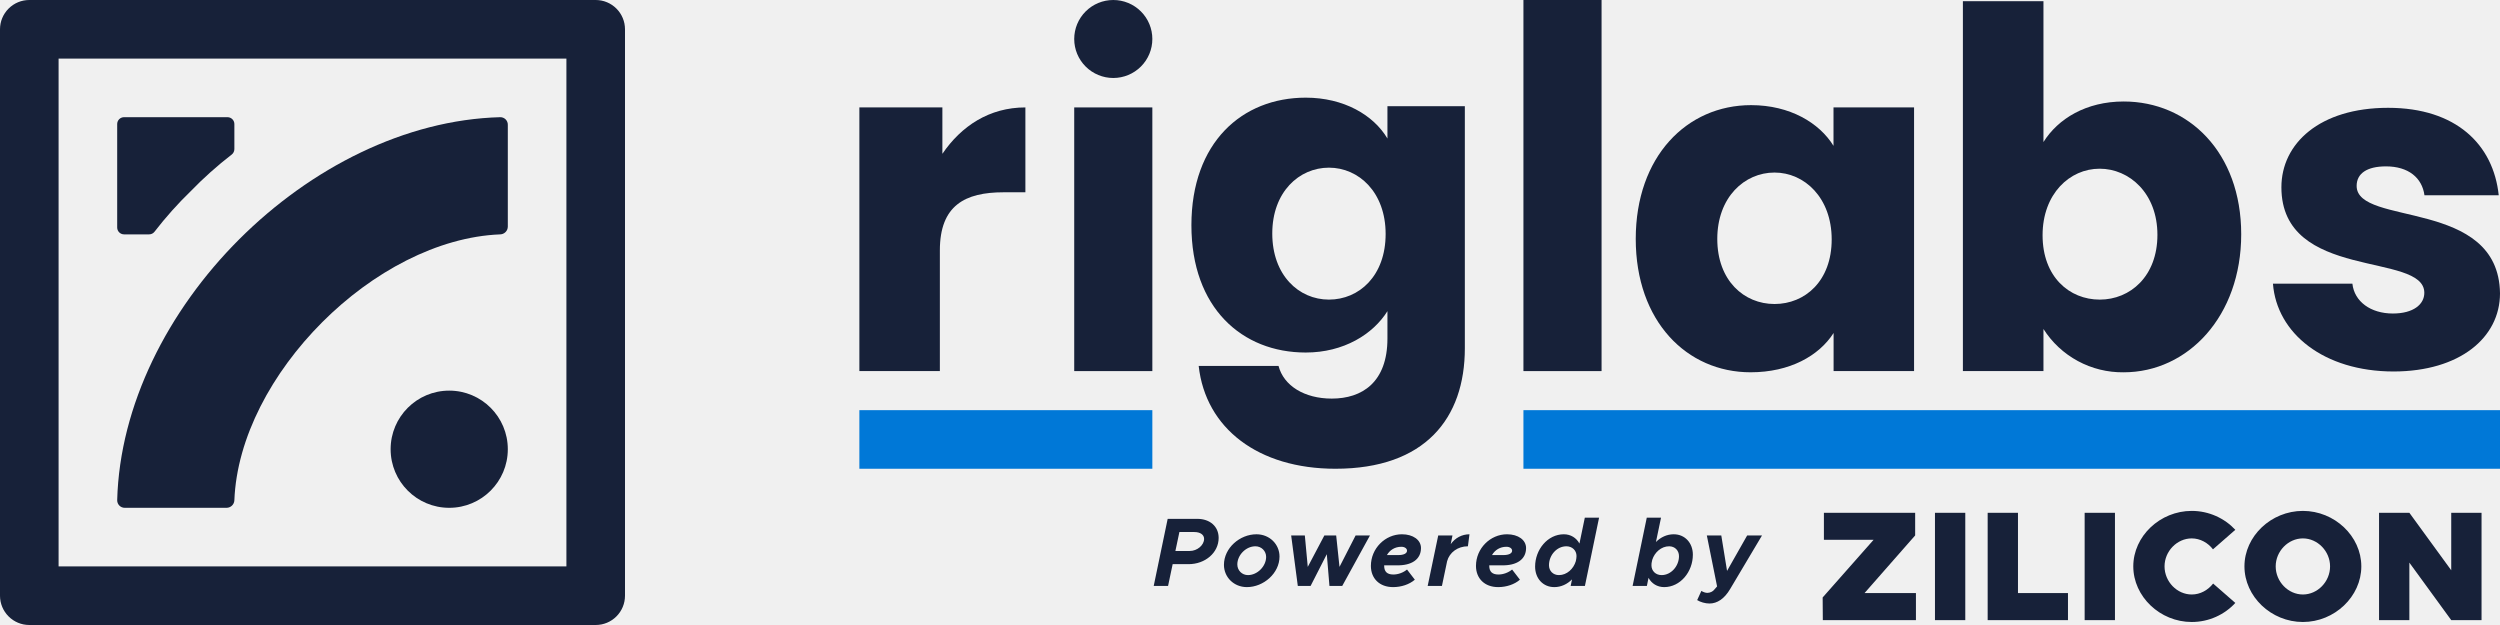
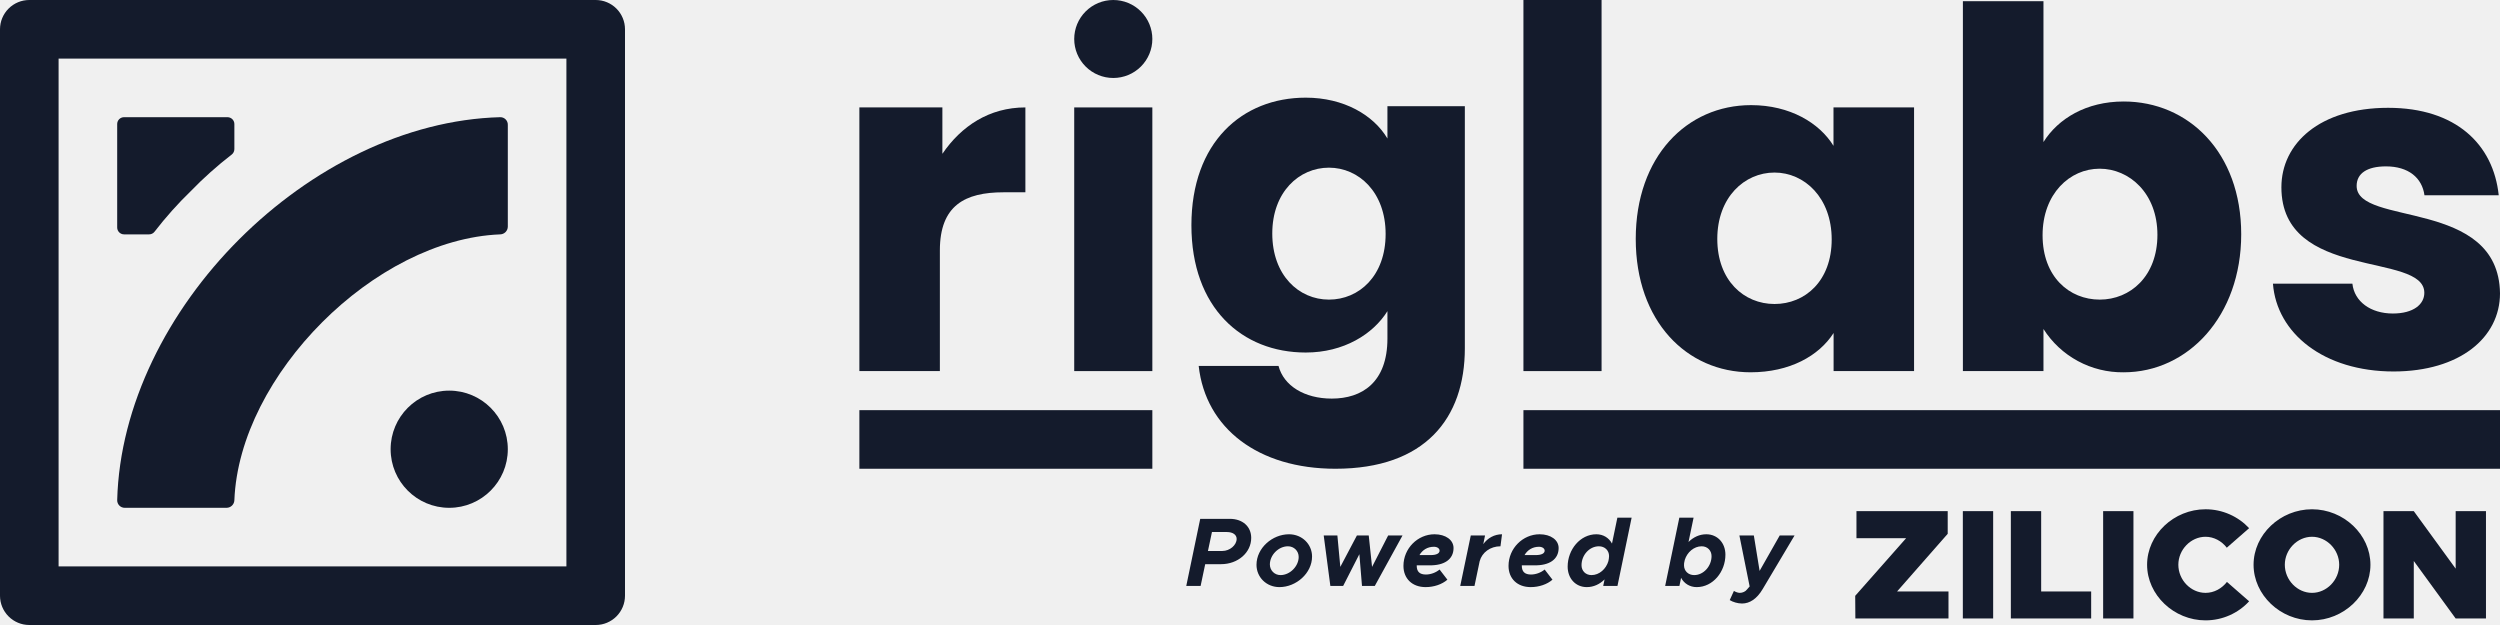
- <svg xmlns="http://www.w3.org/2000/svg" width="256" height="64" viewBox="0 0 256 64" fill="none">
-   <g clip-path="url(#clip0_426_4053)">
-     <path fill-rule="evenodd" clip-rule="evenodd" d="M61 0H3C2.204 0 1.441 0.316 0.879 0.879C0.316 1.441 0 2.204 0 3L0 61C0 61.796 0.316 62.559 0.879 63.121C1.441 63.684 2.204 64 3 64H61C61.796 64 62.559 63.684 63.121 63.121C63.684 62.559 64 61.796 64 61V3C64 2.204 63.684 1.441 63.121 0.879C62.559 0.316 61.796 0 61 0ZM58 58H6V6H58V58Z" fill="#172139" />
-     <path d="M46 52C49.314 52 52 49.314 52 46C52 42.686 49.314 40 46 40C42.686 40 40 42.686 40 46C40 49.314 42.686 52 46 52Z" fill="#172139" />
-     <path fill-rule="evenodd" clip-rule="evenodd" d="M24 12.71V15.269C23.999 15.378 23.974 15.485 23.925 15.583C23.877 15.681 23.806 15.767 23.72 15.833C22.242 16.973 20.849 18.217 19.55 19.557C18.21 20.855 16.965 22.248 15.825 23.725C15.76 23.811 15.675 23.881 15.578 23.929C15.48 23.977 15.373 24.001 15.265 24H12.705C12.518 24 12.339 23.926 12.207 23.794C12.074 23.661 12 23.482 12 23.295V12.71C11.999 12.617 12.016 12.524 12.051 12.438C12.086 12.351 12.138 12.273 12.203 12.207C12.269 12.141 12.347 12.088 12.433 12.053C12.519 12.017 12.612 11.999 12.705 12H23.295C23.388 12 23.48 12.018 23.566 12.054C23.652 12.09 23.73 12.142 23.795 12.208C23.861 12.274 23.913 12.352 23.948 12.438C23.983 12.525 24.001 12.617 24 12.71Z" fill="#172139" />
-     <path d="M52 12.78V23.205C51.999 23.414 51.916 23.614 51.769 23.762C51.623 23.911 51.424 23.996 51.215 24C44.815 24.255 38.13 27.85 32.99 33C27.85 38.15 24.25 44.815 24 51.22C23.994 51.428 23.907 51.626 23.757 51.771C23.608 51.917 23.408 51.999 23.2 52H12.775C12.673 52.001 12.571 51.981 12.476 51.942C12.382 51.903 12.296 51.845 12.224 51.773C12.152 51.7 12.095 51.614 12.056 51.519C12.018 51.424 11.999 51.322 12 51.22C12.255 41.5 17.185 31.805 24.5 24.5C31.815 17.195 41.5 12.26 51.22 12C51.323 11.998 51.425 12.017 51.521 12.055C51.616 12.094 51.703 12.151 51.776 12.224C51.849 12.297 51.906 12.383 51.945 12.479C51.983 12.575 52.002 12.677 52 12.78Z" fill="#172139" />
-     <path d="M156 42H256V48H156V42Z" fill="#0078D7" />
-     <path d="M88 42H118V48H88V42Z" fill="#0078D7" />
-     <path d="M256 30.03C255.855 20.25 241.32 23.214 241.32 19.036C241.32 17.767 242.375 17.037 244.32 17.037C246.63 17.037 248.025 18.212 248.265 19.996H255.87C255.325 14.803 251.5 11.04 244.545 11.04C237.515 11.04 233.615 14.709 233.615 19.176C233.615 28.811 248.25 25.757 248.25 29.985C248.25 31.159 247.145 32.104 245.025 32.104C242.76 32.104 241.08 30.88 240.885 29.046H232.75C233.135 34.123 237.95 38.041 245.12 38.041C251.86 38.026 256 34.592 256 30.03Z" fill="#172139" />
-     <path d="M209.25 14.545V0.125H201V38H209.25V33.689C210.123 35.065 211.337 36.196 212.776 36.972C214.214 37.749 215.829 38.146 217.465 38.124C224.04 38.124 229.5 32.381 229.5 23.988C229.5 15.594 224.09 10.393 217.465 10.393C213.625 10.393 210.74 12.158 209.25 14.545ZM220.92 24.047C220.92 28.294 218.135 30.68 215.015 30.68C211.895 30.68 209.16 28.343 209.16 24.092C209.16 19.841 211.945 17.275 215 17.275C218.055 17.275 220.92 19.796 220.92 24.047Z" fill="#172139" />
-     <path d="M167.5 24.467C167.5 32.902 172.73 38.122 179.26 38.122C183.26 38.122 186.26 36.445 187.76 34.099V38H196V11H187.75V14.934C186.31 12.588 183.29 10.766 179.31 10.766C172.73 10.766 167.5 16.032 167.5 24.467ZM187.565 24.517C187.565 28.779 184.83 31.13 181.71 31.13C178.59 31.13 175.85 28.734 175.85 24.467C175.85 20.199 178.635 17.669 181.71 17.669C184.785 17.669 187.565 20.254 187.565 24.517Z" fill="#172139" />
-     <path d="M156 38H164V0H156V38Z" fill="#172139" />
-     <path d="M122 23.064C122 31.532 127.186 36.099 133.707 36.099C137.608 36.099 140.598 34.219 142.074 31.863V34.655C142.074 39.167 139.463 40.816 136.373 40.816C133.562 40.816 131.447 39.493 130.922 37.472H122.745C123.455 43.874 128.851 48 136.748 48C145.929 48 150 42.836 150 35.663V10.877H142.074V14.186C140.648 11.78 137.608 10 133.707 10C127.186 10 122 14.592 122 23.064ZM141.889 23.962C141.889 28.243 139.178 30.679 136.083 30.679C132.987 30.679 130.281 28.173 130.281 23.912C130.281 19.65 133.037 17.169 136.083 17.169C139.128 17.169 141.889 19.675 141.889 23.962Z" fill="#172139" />
-     <path d="M118 3.993C118 5.052 117.579 6.068 116.828 6.816C116.078 7.565 115.061 7.986 114 7.986C112.939 7.986 111.922 7.565 111.172 6.816C110.421 6.068 110 5.052 110 3.993C110 2.934 110.421 1.918 111.172 1.169C111.922 0.421 112.939 0 114 0C115.061 0 116.078 0.421 116.828 1.169C117.579 1.918 118 2.934 118 3.993Z" fill="#172139" />
-     <path d="M110 38H118V11H110V38Z" fill="#172139" />
-     <path d="M96.242 25.64C96.242 21.03 98.818 19.69 102.764 19.69H105V11C101.291 11 98.427 12.92 96.5 15.75V11H88V38H96.242V25.64Z" fill="#172139" />
-     <path d="M118.14 60L119.57 53.13H122.6C123.91 53.13 124.79 53.92 124.79 55.08C124.79 56.6 123.41 57.77 121.71 57.77H120.08L119.61 60H118.14ZM120.36 56.42H121.83C122.6 56.42 123.3 55.82 123.3 55.18C123.3 54.76 122.91 54.48 122.3 54.48H120.77L120.36 56.42ZM127.682 60.12C126.342 60.12 125.332 59.1 125.332 57.84C125.332 56.12 126.952 54.71 128.662 54.71C130.002 54.71 131.022 55.73 131.022 56.99C131.022 58.7 129.392 60.12 127.682 60.12ZM127.792 58.89C128.762 58.89 129.652 57.98 129.652 57.03C129.652 56.42 129.172 55.94 128.552 55.94C127.582 55.94 126.702 56.84 126.702 57.8C126.702 58.41 127.182 58.89 127.792 58.89ZM132.895 60L132.215 54.83H133.615L133.915 58.05L135.615 54.83H136.825L137.165 58.05L138.815 54.83H140.285L137.445 60H136.135L135.865 56.75L134.205 60H132.895ZM142.989 57.89H141.739V57.94C141.739 58.55 142.059 58.83 142.679 58.83C143.169 58.83 143.689 58.64 144.079 58.32L144.879 59.36C144.329 59.84 143.499 60.12 142.649 60.12C141.269 60.12 140.379 59.24 140.379 57.95C140.379 56.16 141.839 54.71 143.559 54.71C144.699 54.71 145.509 55.29 145.509 56.12C145.509 57.27 144.569 57.93 142.989 57.89ZM143.499 55.99C142.839 55.99 142.319 56.32 142.019 56.84H143.179C143.749 56.84 144.079 56.67 144.079 56.39C144.079 56.16 143.839 55.99 143.499 55.99ZM148.554 55.72C149.004 55.09 149.694 54.71 150.474 54.71L150.314 55.94C149.274 55.94 148.424 56.57 148.184 57.47L147.654 60H146.194L147.274 54.83H148.734L148.554 55.72ZM153.75 57.89H152.5V57.94C152.5 58.55 152.82 58.83 153.44 58.83C153.93 58.83 154.45 58.64 154.84 58.32L155.64 59.36C155.09 59.84 154.26 60.12 153.41 60.12C152.03 60.12 151.14 59.24 151.14 57.95C151.14 56.16 152.6 54.71 154.32 54.71C155.46 54.71 156.27 55.29 156.27 56.12C156.27 57.27 155.33 57.93 153.75 57.89ZM154.26 55.99C153.6 55.99 153.08 56.32 152.78 56.84H153.94C154.51 56.84 154.84 56.67 154.84 56.39C154.84 56.16 154.6 55.99 154.26 55.99ZM162.285 53.01H163.745L162.295 60H160.835L160.975 59.33C160.485 59.82 159.855 60.12 159.155 60.12C158.005 60.12 157.195 59.23 157.195 58.02C157.195 56.28 158.475 54.71 160.135 54.71C160.845 54.71 161.425 55.08 161.735 55.66L162.285 53.01ZM159.635 58.89C160.445 58.89 161.135 58.25 161.365 57.46L161.415 57.19C161.425 57.11 161.435 57.02 161.435 56.94C161.435 56.36 160.995 55.94 160.395 55.94C159.425 55.94 158.615 56.84 158.615 57.88C158.615 58.46 159.035 58.89 159.635 58.89ZM171.389 54.71C172.539 54.71 173.349 55.6 173.349 56.8C173.349 58.55 172.069 60.12 170.409 60.12C169.699 60.12 169.119 59.75 168.809 59.17L168.639 60H167.179L168.629 53.01H170.089L169.569 55.5C170.059 55.01 170.689 54.71 171.389 54.71ZM170.149 58.89C171.119 58.89 171.929 57.97 171.929 56.95C171.929 56.37 171.509 55.94 170.919 55.94C170.119 55.94 169.429 56.56 169.189 57.33L169.119 57.67C169.109 57.75 169.109 57.82 169.109 57.89C169.109 58.47 169.549 58.89 170.149 58.89ZM175.05 61.8C174.61 61.8 174.11 61.65 173.79 61.45L174.22 60.51C174.43 60.64 174.66 60.71 174.83 60.71C175.1 60.71 175.41 60.57 175.55 60.37L175.83 60.05L174.78 54.83H176.26L176.85 58.46L178.91 54.83H180.43L177.17 60.31C176.57 61.33 175.83 61.8 175.05 61.8Z" fill="#172139" />
-     <path d="M186.656 63.5L186.64 61.18L191.856 55.276H186.768V52.508H196.112V54.828L190.928 60.732H196.192V63.5H186.656ZM198.141 63.5V52.508H201.245V63.5H198.141ZM206.641 60.732H211.761V63.5H203.537V52.508H206.641V60.732ZM213.468 63.5V52.508H216.572V63.5H213.468ZM224.433 63.692C221.185 63.692 218.449 61.084 218.449 57.996C218.449 54.908 221.185 52.316 224.433 52.316C226.193 52.316 227.793 53.068 228.897 54.252L226.609 56.252C226.097 55.58 225.297 55.132 224.433 55.132C222.929 55.132 221.649 56.444 221.649 57.996C221.649 59.564 222.929 60.876 224.433 60.876C225.313 60.876 226.097 60.428 226.625 59.756L228.897 61.74C227.793 62.94 226.193 63.692 224.433 63.692ZM235.815 63.692C232.567 63.692 229.831 61.084 229.831 57.996C229.831 54.908 232.567 52.316 235.815 52.316C239.063 52.316 241.799 54.908 241.799 57.996C241.799 61.084 239.063 63.692 235.815 63.692ZM235.815 60.876C237.319 60.876 238.599 59.564 238.599 57.996C238.599 56.444 237.319 55.132 235.815 55.132C234.311 55.132 233.031 56.444 233.031 57.996C233.031 59.564 234.311 60.876 235.815 60.876ZM243.614 63.5V52.508H246.718L251.006 58.396V52.508H254.11V63.5H251.006L246.718 57.612V63.5H243.614Z" fill="#172139" />
-   </g>
-   <defs>
-     <clipPath id="clip0_426_4053">
-       <rect width="256" height="64" fill="white" />
-     </clipPath>
-   </defs>
+ <svg xmlns="http://www.w3.org/2000/svg" width="192" height="48" viewBox="0 0 192 48" fill="none">
+   <path fill-rule="evenodd" clip-rule="evenodd" d="M45.75 0H2.25C1.653 0 1.081 0.237 0.659 0.659C0.237 1.081 0 1.653 0 2.25L0 45.75C0 46.347 0.237 46.919 0.659 47.341C1.081 47.763 1.653 48 2.25 48H45.75C46.347 48 46.919 47.763 47.341 47.341C47.763 46.919 48 46.347 48 45.75V2.25C48 1.653 47.763 1.081 47.341 0.659C46.919 0.237 46.347 0 45.75 0ZM43.5 43.5H4.5V4.5H43.5V43.5Z" fill="#141B2C" />
+   <path d="M34.5 39C36.985 39 39 36.985 39 34.5C39 32.015 36.985 30 34.5 30C32.015 30 30 32.015 30 34.5C30 36.985 32.015 39 34.5 39Z" fill="#141B2C" />
+   <path fill-rule="evenodd" clip-rule="evenodd" d="M18 9.532V11.451C17.999 11.533 17.98 11.614 17.944 11.688C17.907 11.761 17.855 11.825 17.79 11.875C16.682 12.729 15.636 13.663 14.662 14.668C13.657 15.641 12.724 16.686 11.869 17.794C11.82 17.858 11.756 17.911 11.683 17.947C11.61 17.982 11.53 18.001 11.449 18H9.529C9.389 18 9.254 17.944 9.155 17.845C9.056 17.746 9 17.612 9 17.471V9.532C8.999 9.462 9.012 9.393 9.038 9.328C9.064 9.263 9.103 9.205 9.152 9.155C9.202 9.105 9.26 9.066 9.325 9.04C9.39 9.013 9.459 8.999 9.529 9H17.471C17.541 9 17.61 9.014 17.674 9.041C17.739 9.067 17.797 9.107 17.846 9.156C17.896 9.206 17.934 9.264 17.961 9.329C17.987 9.393 18 9.463 18 9.532Z" fill="#141B2C" />
+   <path d="M39 9.585V17.404C38.999 17.56 38.937 17.71 38.827 17.822C38.717 17.933 38.568 17.997 38.411 18C33.611 18.191 28.598 20.887 24.742 24.75C20.887 28.613 18.188 33.611 18 38.415C17.995 38.571 17.93 38.719 17.818 38.828C17.706 38.938 17.556 38.999 17.4 39H9.581C9.504 39.001 9.428 38.986 9.357 38.956C9.286 38.927 9.222 38.884 9.168 38.83C9.114 38.775 9.071 38.71 9.042 38.639C9.013 38.568 8.999 38.492 9 38.415C9.191 31.125 12.889 23.854 18.375 18.375C23.861 12.896 31.125 9.195 38.415 9C38.492 8.998 38.569 9.013 38.641 9.041C38.712 9.07 38.777 9.113 38.832 9.168C38.887 9.223 38.93 9.288 38.959 9.359C38.987 9.431 39.002 9.508 39 9.585Z" fill="#141B2C" />
+   <path d="M117 31.5H192V36H117V31.5Z" fill="#141B2C" />
+   <path d="M66 31.5H88.5V36H66V31.5Z" fill="#141B2C" />
+   <path d="M192 22.522C191.891 15.188 180.99 17.41 180.99 14.277C180.99 13.325 181.781 12.778 183.24 12.778C184.973 12.778 186.019 13.659 186.199 14.997H191.902C191.494 11.102 188.625 8.28 183.409 8.28C178.136 8.28 175.211 11.031 175.211 14.382C175.211 21.608 186.188 19.318 186.188 22.489C186.188 23.369 185.359 24.078 183.769 24.078C182.07 24.078 180.81 23.16 180.664 21.784H174.562C174.851 25.592 178.462 28.53 183.84 28.53C188.895 28.519 192 25.944 192 22.522Z" fill="#141B2C" />
+   <path d="M156.938 10.909V0.094H150.75V28.5H156.938V25.267C157.593 26.299 158.503 27.147 159.582 27.729C160.66 28.312 161.871 28.609 163.099 28.593C168.03 28.593 172.125 24.286 172.125 17.991C172.125 11.696 168.067 7.795 163.099 7.795C160.219 7.795 158.055 9.119 156.938 10.909ZM165.69 18.035C165.69 21.22 163.601 23.01 161.261 23.01C158.921 23.01 156.87 21.258 156.87 18.069C156.87 14.88 158.959 12.956 161.25 12.956C163.541 12.956 165.69 14.847 165.69 18.035Z" fill="#141B2C" />
+   <path d="M125.625 18.35C125.625 24.676 129.547 28.592 134.445 28.592C137.445 28.592 139.695 27.334 140.82 25.575V28.5H147V8.25H140.812V11.2C139.732 9.441 137.467 8.074 134.482 8.074C129.547 8.074 125.625 12.024 125.625 18.35ZM140.674 18.387C140.674 21.584 138.623 23.347 136.283 23.347C133.943 23.347 131.888 21.551 131.888 18.35C131.888 15.149 133.976 13.252 136.283 13.252C138.589 13.252 140.674 15.191 140.674 18.387Z" fill="#141B2C" />
+   <path d="M117 28.5H123V0H117V28.5Z" fill="#141B2C" />
+   <path d="M91.5 17.298C91.5 23.649 95.389 27.074 100.28 27.074C103.206 27.074 105.449 25.664 106.555 23.897V25.991C106.555 29.375 104.597 30.612 102.279 30.612C100.172 30.612 98.585 29.619 98.191 28.104H92.059C92.591 32.906 96.638 36 102.561 36C109.447 36 112.5 32.127 112.5 26.747V8.158H106.555V10.639C105.486 8.835 103.206 7.5 100.28 7.5C95.389 7.5 91.5 10.944 91.5 17.298ZM106.416 17.971C106.416 21.182 104.384 23.01 102.062 23.01C99.74 23.01 97.711 21.13 97.711 17.934C97.711 14.738 99.778 12.877 102.062 12.877C104.346 12.877 106.416 14.757 106.416 17.971Z" fill="#141B2C" />
+   <path d="M88.5 2.995C88.5 3.789 88.184 4.551 87.621 5.112C87.059 5.674 86.296 5.989 85.5 5.989C84.704 5.989 83.941 5.674 83.379 5.112C82.816 4.551 82.5 3.789 82.5 2.995C82.5 2.2 82.816 1.439 83.379 0.877C83.941 0.316 84.704 0 85.5 0C86.296 0 87.059 0.316 87.621 0.877C88.184 1.439 88.5 2.2 88.5 2.995Z" fill="#141B2C" />
+   <path d="M82.5 28.5H88.5V8.25H82.5V28.5Z" fill="#141B2C" />
+   <path d="M72.182 19.23C72.182 15.773 74.114 14.768 77.073 14.768H78.75V8.25C75.968 8.25 73.82 9.69 72.375 11.812V8.25H66V28.5H72.182V19.23Z" fill="#141B2C" />
+   <path d="M91.105 45H92.207L92.56 43.328H93.782C95.058 43.328 96.093 42.45 96.093 41.31C96.093 40.44 95.433 39.847 94.45 39.847H92.177L91.105 45ZM92.77 42.315L93.078 40.86H94.225C94.683 40.86 94.975 41.07 94.975 41.385C94.975 41.865 94.45 42.315 93.873 42.315H92.77ZM98.261 45.09C99.544 45.09 100.766 44.025 100.766 42.742C100.766 41.797 100.001 41.032 98.996 41.032C97.714 41.032 96.499 42.09 96.499 43.38C96.499 44.325 97.256 45.09 98.261 45.09ZM98.344 44.167C97.886 44.167 97.526 43.807 97.526 43.35C97.526 42.63 98.186 41.955 98.914 41.955C99.379 41.955 99.739 42.315 99.739 42.773C99.739 43.485 99.071 44.167 98.344 44.167ZM102.171 45H103.154L104.399 42.562L104.601 45H105.584L107.714 41.123H106.611L105.374 43.538L105.119 41.123H104.211L102.936 43.538L102.711 41.123H101.661L102.171 45ZM109.742 43.417C110.927 43.447 111.632 42.953 111.632 42.09C111.632 41.468 111.025 41.032 110.17 41.032C108.88 41.032 107.785 42.12 107.785 43.462C107.785 44.43 108.452 45.09 109.487 45.09C110.125 45.09 110.747 44.88 111.16 44.52L110.56 43.74C110.267 43.98 109.877 44.123 109.51 44.123C109.045 44.123 108.805 43.913 108.805 43.455V43.417H109.742ZM110.125 41.992C110.38 41.992 110.56 42.12 110.56 42.292C110.56 42.502 110.312 42.63 109.885 42.63H109.015C109.24 42.24 109.63 41.992 110.125 41.992ZM113.916 41.79L114.051 41.123H112.956L112.146 45H113.241L113.638 43.102C113.818 42.428 114.456 41.955 115.236 41.955L115.356 41.032C114.771 41.032 114.253 41.318 113.916 41.79ZM117.813 43.417C118.998 43.447 119.703 42.953 119.703 42.09C119.703 41.468 119.095 41.032 118.24 41.032C116.95 41.032 115.855 42.12 115.855 43.462C115.855 44.43 116.523 45.09 117.558 45.09C118.195 45.09 118.818 44.88 119.23 44.52L118.63 43.74C118.338 43.98 117.948 44.123 117.58 44.123C117.115 44.123 116.875 43.913 116.875 43.455V43.417H117.813ZM118.195 41.992C118.45 41.992 118.63 42.12 118.63 42.292C118.63 42.502 118.383 42.63 117.955 42.63H117.085C117.31 42.24 117.7 41.992 118.195 41.992ZM124.214 39.758L123.801 41.745C123.569 41.31 123.134 41.032 122.601 41.032C121.356 41.032 120.396 42.21 120.396 43.515C120.396 44.422 121.004 45.09 121.866 45.09C122.391 45.09 122.864 44.865 123.231 44.498L123.126 45H124.221L125.309 39.758H124.214ZM122.226 44.167C121.776 44.167 121.461 43.845 121.461 43.41C121.461 42.63 122.069 41.955 122.796 41.955C123.246 41.955 123.576 42.27 123.576 42.705C123.576 42.765 123.569 42.833 123.561 42.892L123.524 43.095C123.351 43.688 122.834 44.167 122.226 44.167ZM131.042 41.032C130.517 41.032 130.044 41.258 129.677 41.625L130.067 39.758H128.972L127.884 45H128.979L129.107 44.377C129.339 44.812 129.774 45.09 130.307 45.09C131.552 45.09 132.512 43.913 132.512 42.6C132.512 41.7 131.904 41.032 131.042 41.032ZM130.112 44.167C129.662 44.167 129.332 43.852 129.332 43.417C129.332 43.365 129.332 43.312 129.339 43.252L129.392 42.998C129.572 42.42 130.089 41.955 130.689 41.955C131.132 41.955 131.447 42.278 131.447 42.712C131.447 43.477 130.839 44.167 130.112 44.167ZM133.788 46.35C134.373 46.35 134.928 45.998 135.378 45.233L137.823 41.123H136.683L135.138 43.845L134.695 41.123H133.585L134.373 45.038L134.163 45.278C134.058 45.428 133.825 45.532 133.623 45.532C133.495 45.532 133.323 45.48 133.165 45.383L132.843 46.087C133.083 46.237 133.458 46.35 133.788 46.35Z" fill="#141B2C" />
+   <path d="M142.492 47.5H149.644V45.424H145.696L149.584 40.996V39.256H142.576V41.332H146.392L142.48 45.76L142.492 47.5ZM150.746 47.5H153.074V39.256H150.746V47.5ZM156.761 45.424V39.256H154.433V47.5H160.601V45.424H156.761ZM161.521 47.5H163.849V39.256H161.521V47.5ZM169.385 47.644C170.705 47.644 171.905 47.08 172.733 46.18L171.029 44.692C170.633 45.196 170.045 45.532 169.385 45.532C168.257 45.532 167.297 44.548 167.297 43.372C167.297 42.208 168.257 41.224 169.385 41.224C170.033 41.224 170.633 41.56 171.017 42.064L172.733 40.564C171.905 39.676 170.705 39.112 169.385 39.112C166.949 39.112 164.897 41.056 164.897 43.372C164.897 45.688 166.949 47.644 169.385 47.644ZM177.562 47.644C179.998 47.644 182.05 45.688 182.05 43.372C182.05 41.056 179.998 39.112 177.562 39.112C175.126 39.112 173.074 41.056 173.074 43.372C173.074 45.688 175.126 47.644 177.562 47.644ZM177.562 45.532C176.434 45.532 175.474 44.548 175.474 43.372C175.474 42.208 176.434 41.224 177.562 41.224C178.69 41.224 179.65 42.208 179.65 43.372C179.65 44.548 178.69 45.532 177.562 45.532ZM183.051 47.5H185.379V43.084L188.595 47.5H190.923V39.256H188.595V43.672L185.379 39.256H183.051V47.5Z" fill="#141B2C" />
</svg>
